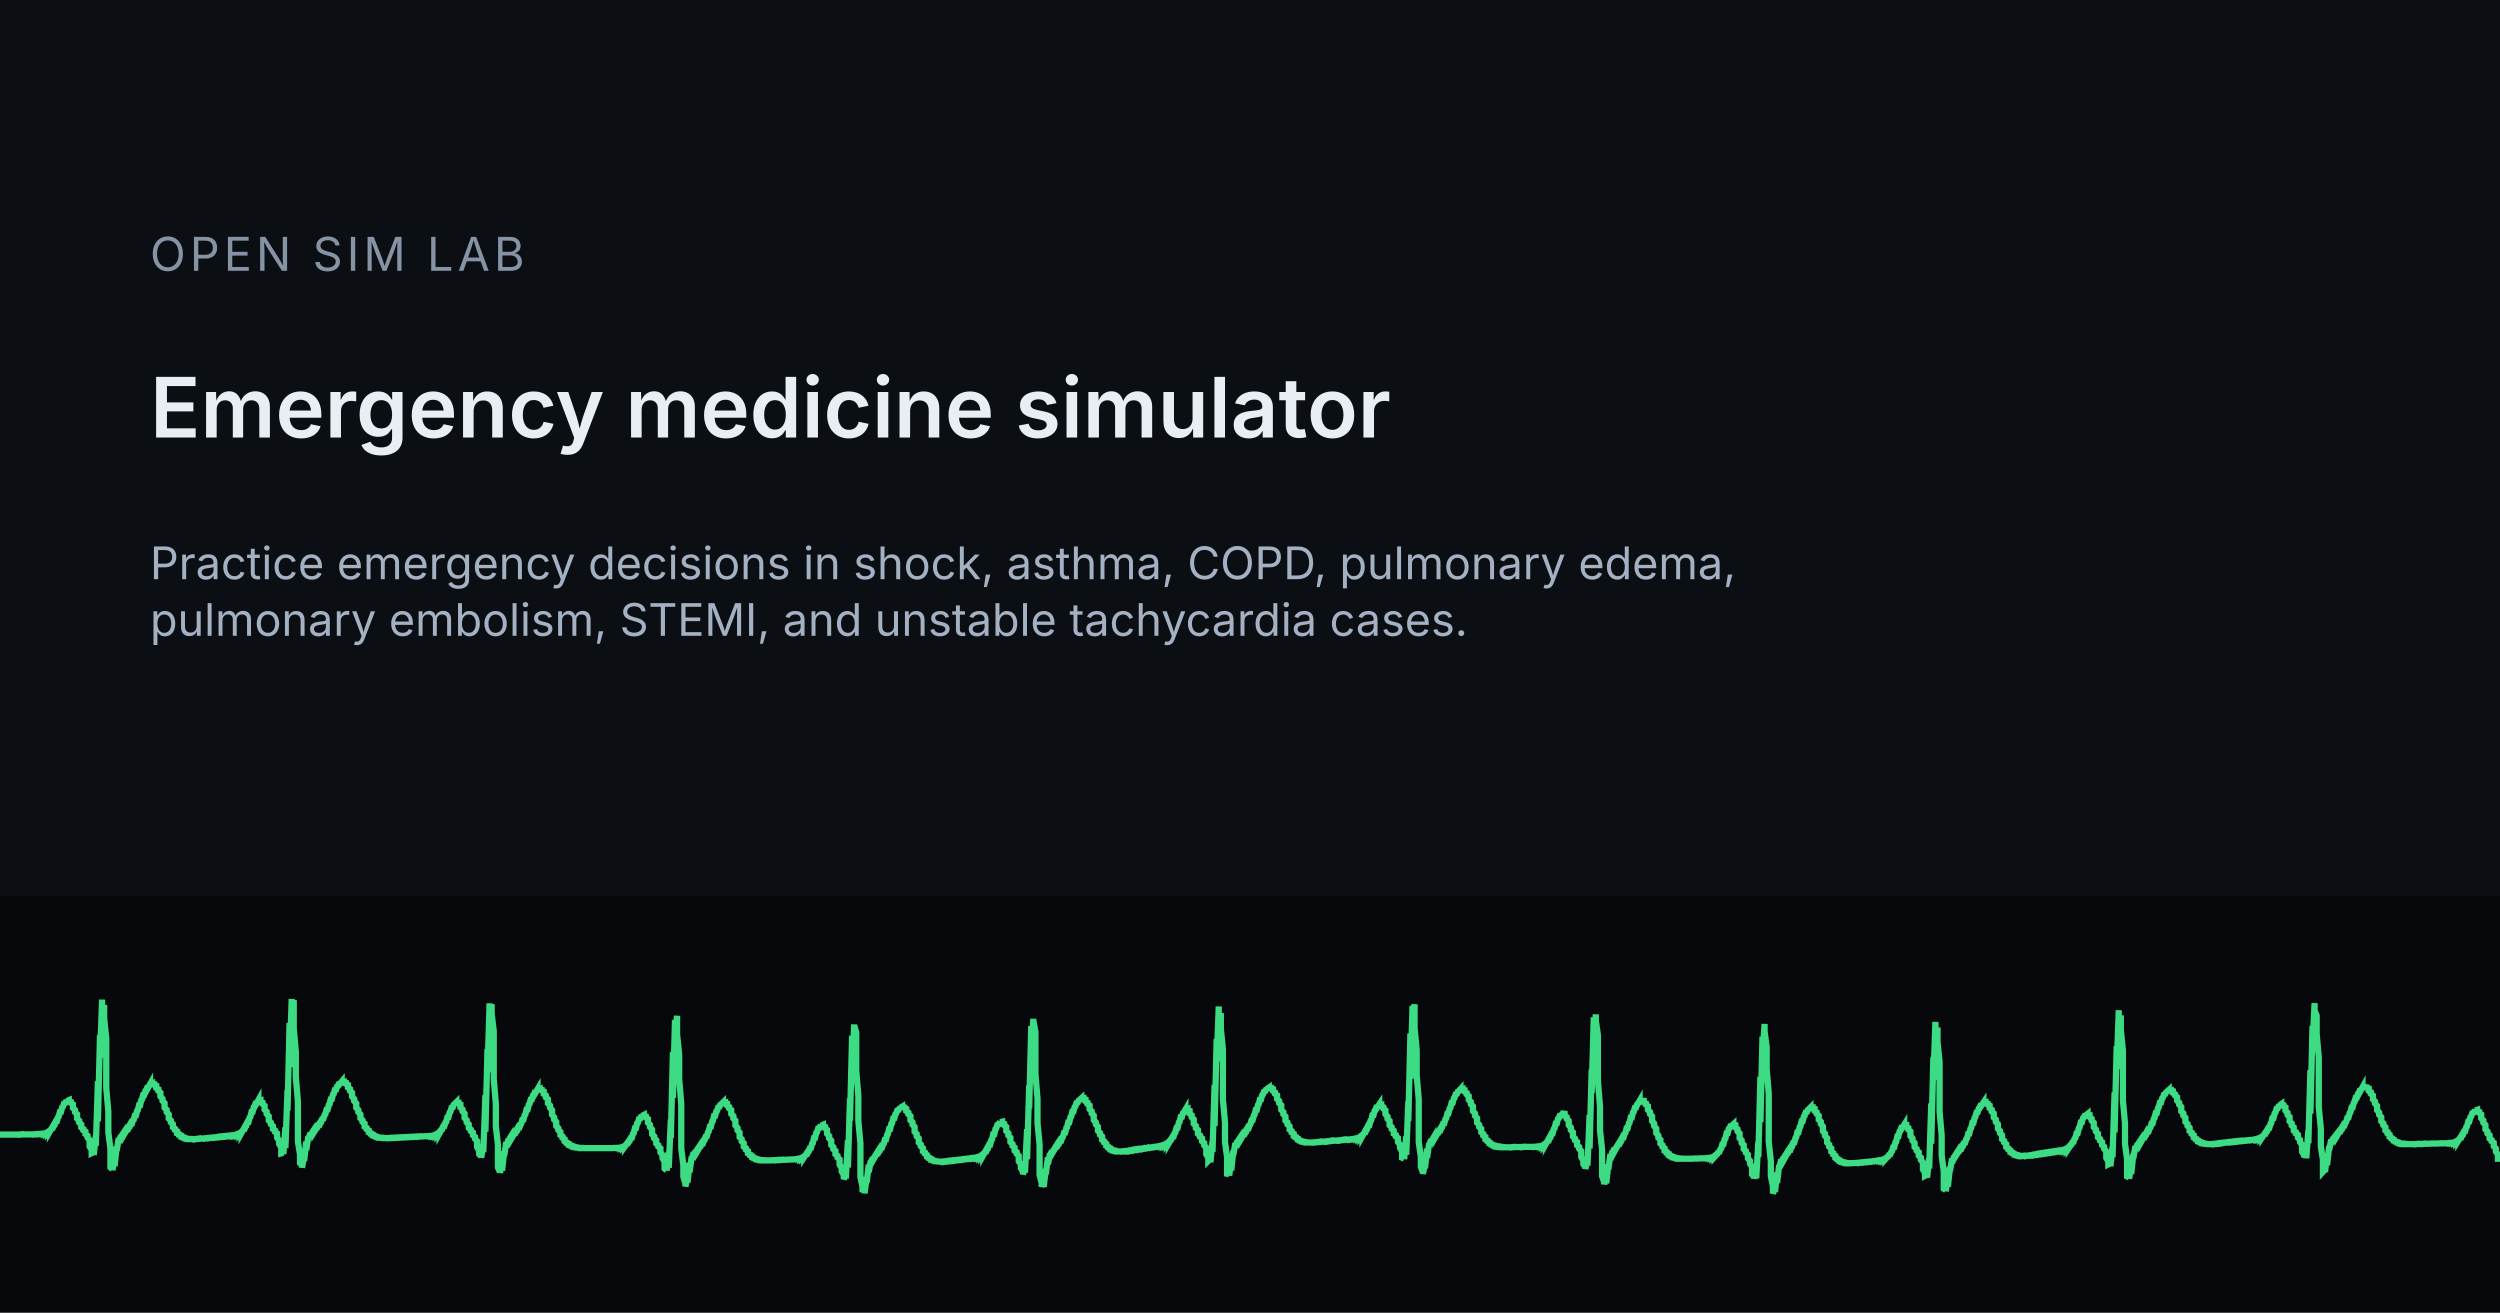
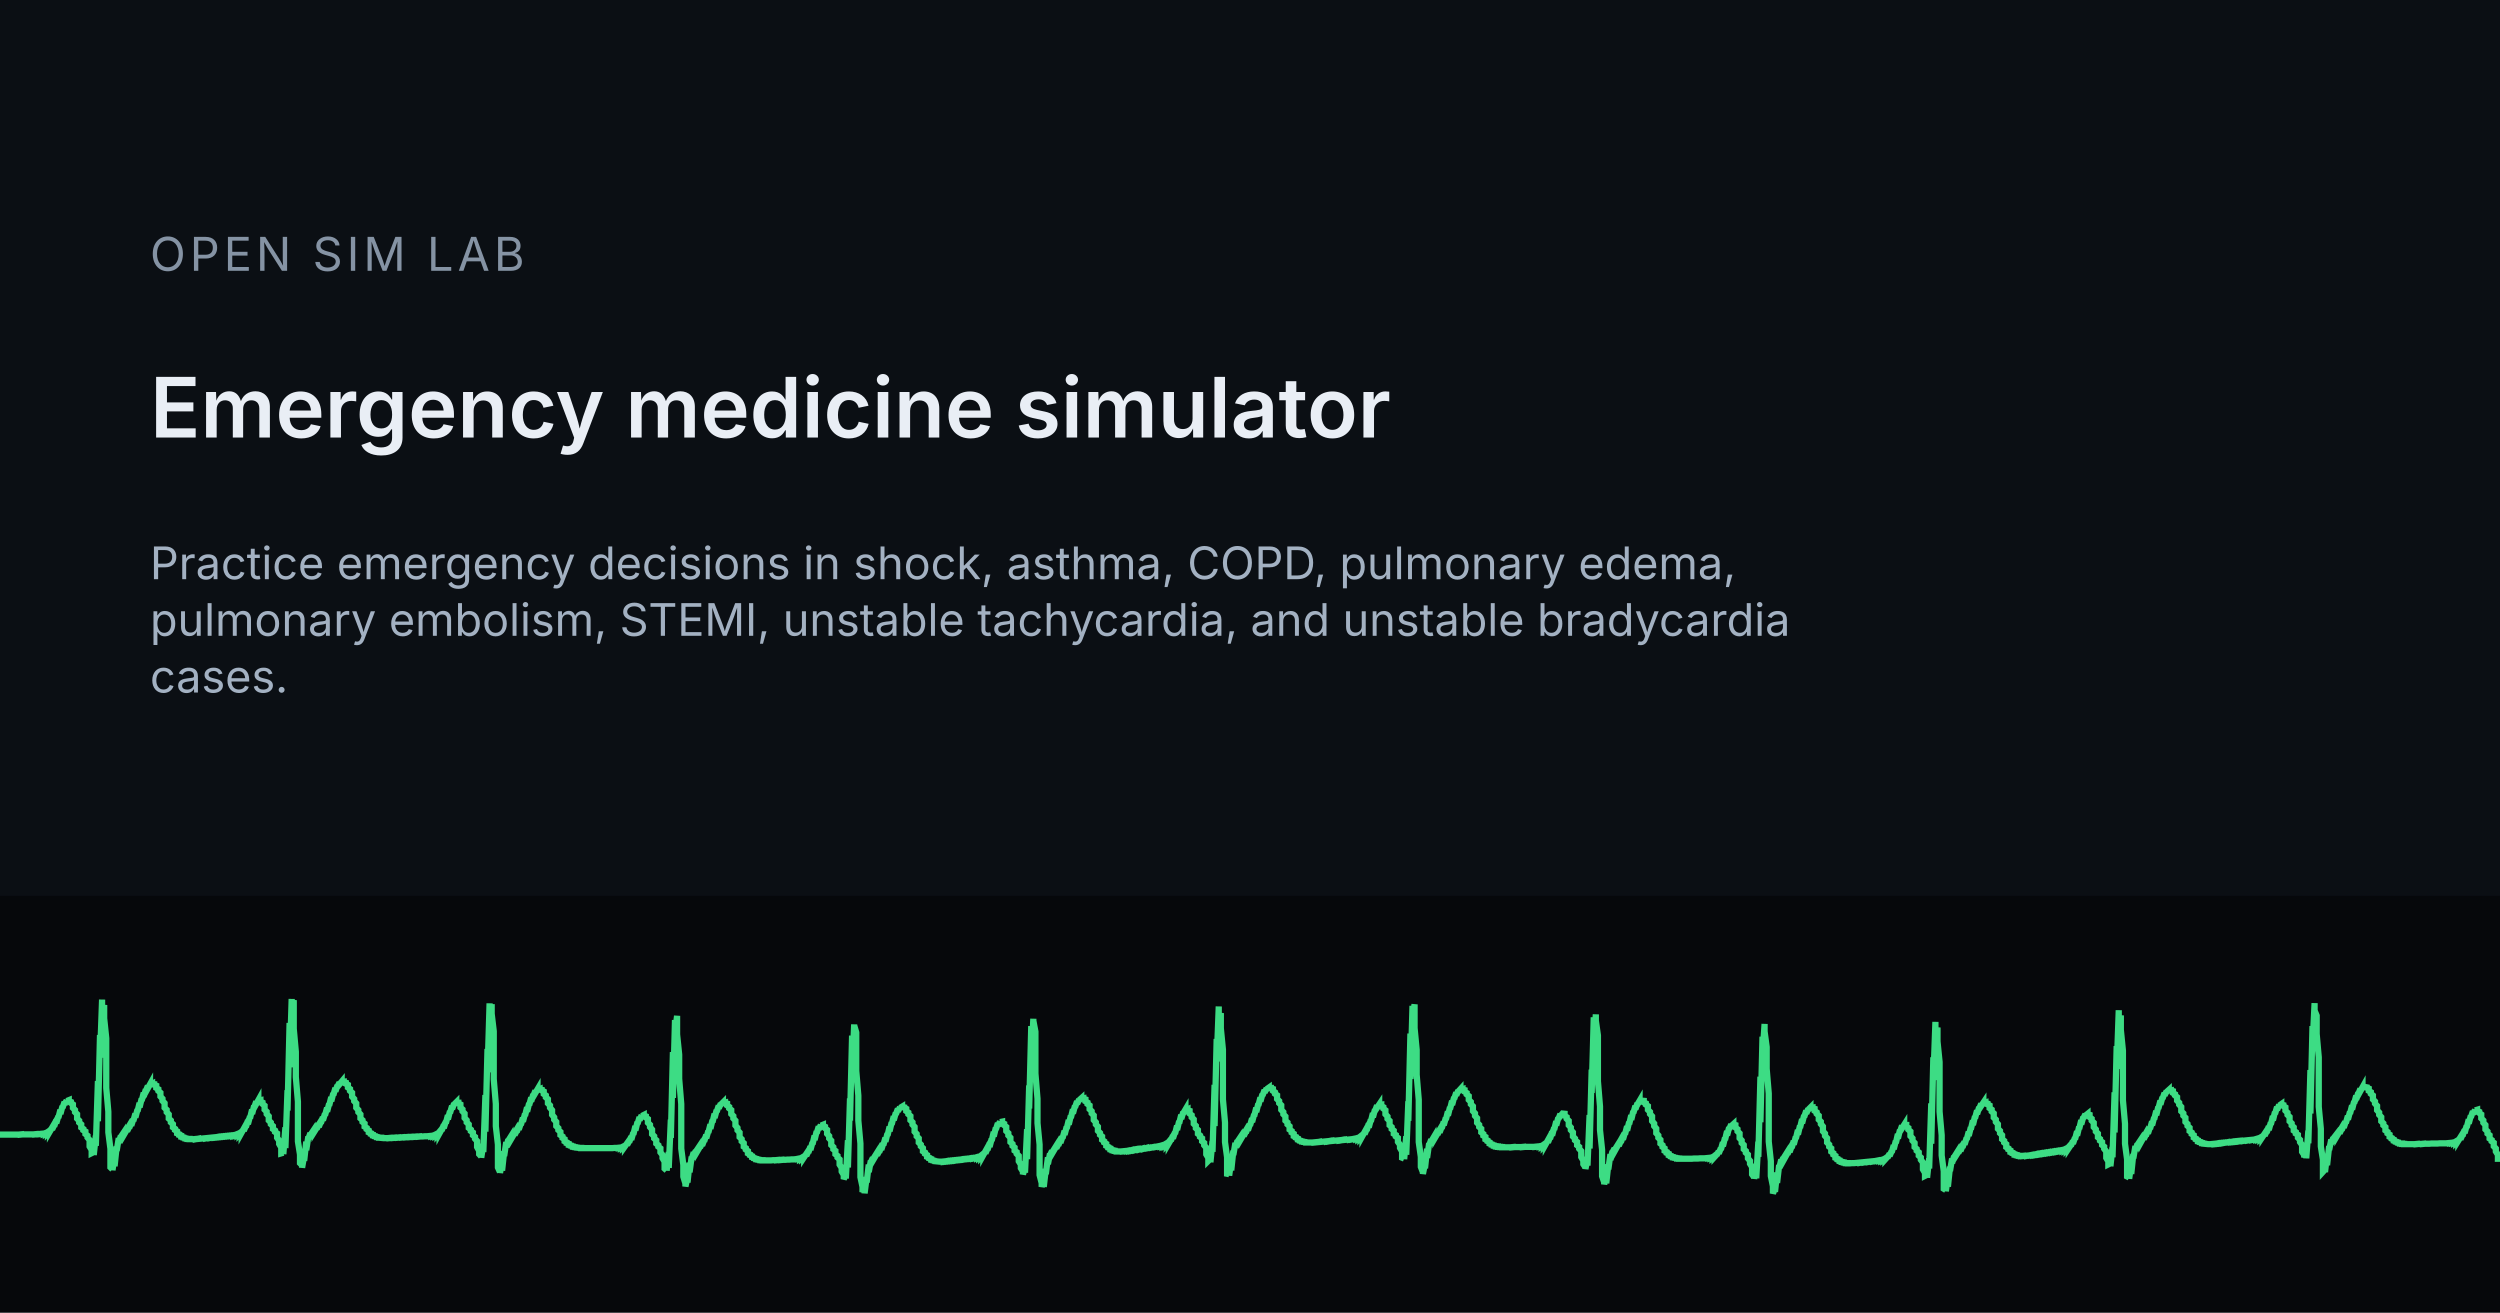
<svg xmlns="http://www.w3.org/2000/svg" width="1200" height="630" viewBox="0 0 1200 630">
  <rect width="1200" height="630" fill="#0B0F14" />
  <rect x="0" y="430" width="1200" height="200" fill="#06080B" />
  <g transform="translate(0 455)">
    <path d="M0 89.6 L0 89.6 L1 89.6 L1 89.6 L2 89.6 L2 89.6 L3 89.6 L3 89.6 L4 89.6 L4 89.6 L5 89.6 L5 89.6 L6 89.6 L6 89.6 L7 89.6 L7 89.6 L8 89.6 L8 89.6 L9 89.6 L9 89.6 L10 89.5 L10 89.6 L11 89.5 L11 89.5 L12 89.5 L12 89.5 L13 89.5 L13 89.5 L14 89.5 L14 89.5 L15 89.5 L15 89.5 L16 89.5 L16 89.5 L17 89.4 L17 89.5 L18 89.4 L18 89.4 L19 89.3 L19 89.4 L20 89.3 L20 89.3 L21 89.1 L21 89.2 L22 88.8 L22 89.0 L23 88.3 L23 88.7 L24 87.6 L24 88.0 L25 86.3 L25 87.2 L26 85.0 L26 85.7 L27 82.6 L27 84.2 L28 80.7 L28 81.6 L29 77.7 L29 79.7 L30 75.9 L30 76.8 L31 73.9 L31 75.1 L32 73.2 L32 73.5 L33 73.1 L33 73.5 L34 73.9 L34 74.4 L35 75.1 L35 76.8 L36 77.8 L36 78.8 L37 79.8 L37 81.9 L38 82.9 L38 83.8 L39 84.7 L39 86.2 L40 86.9 L40 87.5 L41 88.1 L41 89.3 L42 90.1 L42 91.0 L43 92.2 L43 95.3 L44 97.0 L44 98.5 L45 98.0 L45 99.4 L46 90.1 L46 95.0 L47 63.9 L47 83.2 L48 41.8 L48 52.7 L49 24.8 L49 32.7 L50 27.4 L50 33.8 L51 43.4 L51 67.2 L52 78.6 L52 88.5 L53 96.4 L53 105.3 L54 106.3 L54 106.7 L55 99.9 L55 104.8 L56 95.3 L56 97.4 L57 91.3 L57 93.5 L58 90.2 L58 90.7 L59 89.2 L59 89.8 L60 88.4 L60 88.8 L61 87.1 L61 88.0 L62 85.9 L62 86.5 L63 83.9 L63 85.3 L64 82.2 L64 83.1 L65 79.5 L65 81.4 L66 77.5 L66 78.5 L67 74.4 L67 76.5 L68 72.3 L68 73.4 L69 69.5 L69 71.4 L70 67.9 L70 68.7 L71 66.2 L71 67.3 L72 65.5 L72 65.7 L73 65.2 L73 65.3 L74 65.4 L74 65.7 L75 66.1 L75 67.2 L76 67.8 L76 68.6 L77 69.5 L77 71.3 L78 72.4 L78 73.4 L79 74.5 L79 76.7 L80 77.7 L80 78.8 L81 79.9 L81 81.9 L82 82.8 L82 83.7 L83 84.6 L83 86.1 L84 86.8 L84 87.4 L85 88.0 L85 89.0 L86 89.4 L86 89.8 L87 90.1 L87 90.7 L88 90.9 L88 91.1 L89 91.3 L89 91.5 L90 91.6 L90 91.7 L91 91.7 L91 91.8 L92 91.8 L92 91.8 L93 91.8 L93 91.8 L94 91.7 L94 91.8 L95 91.6 L95 91.7 L96 91.6 L96 91.6 L97 91.5 L97 91.5 L98 91.4 L98 91.4 L99 91.3 L99 91.4 L100 91.2 L100 91.2 L101 91.1 L101 91.2 L102 91.0 L102 91.0 L103 90.9 L103 91.0 L104 90.8 L104 90.9 L105 90.7 L105 90.8 L106 90.6 L106 90.7 L107 90.5 L107 90.6 L108 90.4 L108 90.5 L109 90.3 L109 90.4 L110 90.2 L110 90.3 L111 90.1 L111 90.2 L112 90.0 L112 90.1 L113 89.7 L113 89.9 L114 89.5 L114 89.6 L115 88.9 L115 89.3 L116 88.2 L116 88.6 L117 86.8 L117 87.8 L118 85.4 L118 86.1 L119 82.8 L119 84.6 L120 80.8 L120 81.8 L121 77.6 L121 79.7 L122 75.7 L122 76.6 L123 73.7 L123 74.9 L124 73.1 L124 73.3 L125 73.1 L125 73.7 L126 74.2 L126 74.9 L127 75.7 L127 77.6 L128 78.6 L128 79.7 L129 80.8 L129 82.8 L130 83.8 L130 84.6 L131 85.5 L131 86.9 L132 87.6 L132 88.3 L133 89.0 L133 91.1 L134 92.5 L134 94.1 L135 95.8 L135 98.6 L136 98.3 L136 99.0 L137 86.1 L137 96.1 L138 68.3 L138 78.1 L139 36.0 L139 57.3 L140 24.5 L140 28.4 L141 25.1 L141 38.8 L142 49.9 L142 62.0 L143 73.8 L143 92.9 L144 99.2 L144 103.3 L145 104.3 L145 105.5 L146 99.7 L146 102.2 L147 93.0 L147 97.1 L148 90.5 L148 91.6 L149 88.9 L149 89.8 L150 88.3 L150 88.6 L151 87.3 L151 88.0 L152 86.4 L152 86.9 L153 84.8 L153 85.9 L154 83.5 L154 84.2 L155 81.2 L155 82.8 L156 79.5 L156 80.4 L157 76.7 L157 78.6 L158 74.7 L158 75.7 L159 71.6 L159 73.6 L160 69.7 L160 70.7 L161 67.2 L161 68.9 L162 65.9 L162 66.5 L163 64.6 L163 65.4 L164 64.2 L164 64.3 L165 64.2 L165 64.4 L166 64.7 L166 65.2 L167 65.7 L167 67.0 L168 67.7 L168 68.6 L169 69.5 L169 71.4 L170 72.5 L170 73.5 L171 74.6 L171 76.7 L172 77.8 L172 78.8 L173 79.9 L173 81.8 L174 82.7 L174 83.5 L175 84.3 L175 85.8 L176 86.4 L176 87.0 L177 87.6 L177 88.5 L178 88.9 L178 89.3 L179 89.6 L179 90.1 L180 90.3 L180 90.5 L181 90.7 L181 90.9 L182 91.0 L182 91.1 L183 91.1 L183 91.2 L184 91.3 L184 91.3 L185 91.3 L185 91.3 L186 91.3 L186 91.3 L187 91.2 L187 91.3 L188 91.2 L188 91.2 L189 91.1 L189 91.2 L190 91.1 L190 91.1 L191 91.0 L191 91.1 L192 91.0 L192 91.0 L193 90.9 L193 91.0 L194 90.9 L194 90.9 L195 90.8 L195 90.9 L196 90.8 L196 90.8 L197 90.7 L197 90.8 L198 90.7 L198 90.7 L199 90.6 L199 90.7 L200 90.6 L200 90.6 L201 90.5 L201 90.6 L202 90.5 L202 90.5 L203 90.5 L203 90.5 L204 90.4 L204 90.4 L205 90.4 L205 90.4 L206 90.3 L206 90.3 L207 90.2 L207 90.3 L208 90.0 L208 90.1 L209 89.6 L209 89.9 L210 89.2 L210 89.4 L211 88.2 L211 88.9 L212 87.1 L212 87.7 L213 85.0 L213 86.5 L214 83.3 L214 84.2 L215 80.3 L215 82.3 L216 78.3 L216 79.3 L217 75.8 L217 77.4 L218 74.6 L218 75.1 L219 74.1 L219 74.3 L220 74.3 L220 74.6 L221 75.1 L221 76.6 L222 77.5 L222 78.4 L223 79.5 L223 81.6 L224 82.7 L224 83.7 L225 84.7 L225 86.4 L226 87.2 L226 87.9 L227 88.6 L227 89.9 L228 90.7 L228 91.6 L229 92.7 L229 95.6 L230 97.4 L230 99.0 L231 100.1 L231 100.7 L232 94.1 L232 98.0 L233 70.6 L233 88.2 L234 48.5 L234 59.7 L235 26.6 L235 38.3 L236 27.0 L236 31.6 L237 40.0 L237 63.0 L238 74.9 L238 85.6 L239 94.4 L239 105.4 L240 107.6 L240 108.0 L241 102.4 L241 106.9 L242 97.6 L242 99.9 L243 93.2 L243 95.7 L244 91.9 L244 92.5 L245 90.9 L245 91.5 L246 90.2 L246 90.6 L247 88.9 L247 89.8 L248 87.8 L248 88.4 L249 85.8 L249 87.2 L250 84.2 L250 85.0 L251 81.5 L251 83.4 L252 79.6 L252 80.6 L253 76.5 L253 78.6 L254 74.5 L254 75.5 L255 71.8 L255 73.6 L256 70.2 L256 71.0 L257 68.5 L257 69.6 L258 67.9 L258 68.2 L259 67.8 L259 67.9 L260 68.1 L260 68.4 L261 68.9 L261 70.1 L262 70.8 L262 71.7 L263 72.6 L263 74.6 L264 75.6 L264 76.7 L265 77.9 L265 80.1 L266 81.3 L266 82.4 L267 83.5 L267 85.5 L268 86.5 L268 87.4 L269 88.3 L269 89.8 L270 90.5 L270 91.2 L271 91.8 L271 92.8 L272 93.3 L272 93.7 L273 94.0 L273 94.6 L274 94.8 L274 95.0 L275 95.2 L275 95.5 L276 95.6 L276 95.7 L277 95.8 L277 95.9 L278 96.0 L278 96.0 L279 96.0 L279 96.1 L280 96.1 L280 96.1 L281 96.1 L281 96.1 L282 96.1 L282 96.1 L283 96.1 L283 96.1 L284 96.1 L284 96.1 L285 96.1 L285 96.1 L286 96.1 L286 96.1 L287 96.1 L287 96.1 L288 96.1 L288 96.1 L289 96.1 L289 96.1 L290 96.1 L290 96.1 L291 96.1 L291 96.1 L292 96.1 L292 96.1 L293 96.1 L293 96.1 L294 96.1 L294 96.1 L295 96.0 L295 96.0 L296 96.0 L296 96.0 L297 95.9 L297 96.0 L298 95.8 L298 95.9 L299 95.4 L299 95.7 L300 94.9 L300 95.2 L301 93.8 L301 94.6 L302 92.7 L302 93.3 L303 90.5 L303 92.1 L304 88.6 L304 89.6 L305 85.5 L305 87.6 L306 83.5 L306 84.5 L307 81.2 L307 82.7 L308 80.3 L308 80.7 L309 80.2 L309 80.4 L310 80.8 L310 81.4 L311 82.1 L311 83.9 L312 84.9 L312 86.0 L313 87.2 L313 89.4 L314 90.4 L314 91.4 L315 92.3 L315 93.9 L316 94.7 L316 95.4 L317 96.2 L317 98.1 L318 99.4 L318 100.9 L319 102.6 L319 105.9 L320 106.8 L320 106.9 L321 98.0 L321 105.6 L322 82.4 L322 91.2 L323 50.0 L323 72.0 L324 34.6 L324 40.8 L325 32.6 L325 41.5 L326 51.2 L326 62.8 L327 74.9 L327 96.3 L328 104.2 L328 109.8 L329 113.1 L329 114.5 L330 110.3 L330 112.6 L331 103.1 L331 107.7 L332 100.2 L332 101.4 L333 98.1 L333 99.3 L334 97.4 L334 97.8 L335 96.3 L335 97.1 L336 95.4 L336 95.9 L337 93.6 L337 94.9 L338 92.2 L338 92.9 L339 89.7 L339 91.4 L340 87.8 L340 88.7 L341 84.7 L341 86.8 L342 82.6 L342 83.7 L343 79.6 L343 81.6 L344 77.8 L344 78.7 L345 75.7 L345 77.0 L346 74.7 L346 75.2 L347 74.2 L347 74.4 L348 74.2 L348 74.4 L349 74.7 L349 75.6 L350 76.3 L350 77.0 L351 77.8 L351 79.7 L352 80.7 L352 81.8 L353 82.9 L353 85.2 L354 86.4 L354 87.5 L355 88.6 L355 90.8 L356 91.8 L356 92.8 L357 93.7 L357 95.4 L358 96.1 L358 96.8 L359 97.5 L359 98.6 L360 99.1 L360 99.5 L361 99.9 L361 100.5 L362 100.8 L362 101.0 L363 101.2 L363 101.5 L364 101.6 L364 101.7 L365 101.8 L365 101.9 L366 101.9 L366 102.0 L367 102.0 L367 102.0 L368 102.0 L368 102.0 L369 102.0 L369 102.0 L370 102.0 L370 102.0 L371 101.9 L371 101.9 L372 101.9 L372 101.9 L373 101.8 L373 101.9 L374 101.8 L374 101.8 L375 101.7 L375 101.8 L376 101.7 L376 101.7 L377 101.7 L377 101.7 L378 101.6 L378 101.6 L379 101.6 L379 101.6 L380 101.5 L380 101.5 L381 101.5 L381 101.5 L382 101.4 L382 101.4 L383 101.2 L383 101.3 L384 101.1 L384 101.2 L385 100.6 L385 100.9 L386 100.1 L386 100.4 L387 98.9 L387 99.8 L388 97.7 L388 98.3 L389 95.3 L389 97.0 L390 93.3 L390 94.3 L391 90.1 L391 92.2 L392 88.0 L392 89.0 L393 85.7 L393 87.1 L394 85.0 L394 85.3 L395 84.9 L395 85.3 L396 85.8 L396 86.5 L397 87.3 L397 89.2 L398 90.3 L398 91.4 L399 92.5 L399 94.6 L400 95.6 L400 96.6 L401 97.4 L401 99.0 L402 99.8 L402 100.6 L403 101.5 L403 104.0 L404 105.6 L404 107.3 L405 109.0 L405 111.0 L406 108.9 L406 110.7 L407 92.3 L407 105.4 L408 72.2 L408 82.9 L409 42.1 L409 60.9 L410 36.7 L410 37.2 L411 40.6 L411 59.0 L412 70.9 L412 82.9 L413 93.9 L413 110.0 L414 114.7 L414 117.2 L415 115.0 L415 117.8 L416 110.0 L416 112.6 L417 104.0 L417 107.6 L418 102.1 L418 102.9 L419 100.7 L419 101.5 L420 99.9 L420 100.3 L421 98.6 L421 99.5 L422 97.5 L422 98.1 L423 95.5 L423 96.9 L424 93.8 L424 94.7 L425 91.1 L425 93.0 L426 89.0 L426 90.1 L427 85.8 L427 88.0 L428 83.7 L428 84.8 L429 80.8 L429 82.7 L430 79.1 L430 79.9 L431 77.2 L431 78.4 L432 76.5 L432 76.8 L433 76.2 L433 76.3 L434 76.5 L434 76.7 L435 77.2 L435 78.3 L436 79.0 L436 79.8 L437 80.7 L437 82.7 L438 83.7 L438 84.8 L439 85.9 L439 88.2 L440 89.3 L440 90.4 L441 91.4 L441 93.4 L442 94.4 L442 95.2 L443 96.1 L443 97.6 L444 98.2 L444 98.8 L445 99.4 L445 100.3 L446 100.7 L446 101.0 L447 101.3 L447 101.8 L448 102.0 L448 102.1 L449 102.3 L449 102.4 L450 102.5 L450 102.5 L451 102.6 L451 102.6 L452 102.6 L452 102.6 L453 102.5 L453 102.6 L454 102.4 L454 102.5 L455 102.3 L455 102.4 L456 102.2 L456 102.3 L457 102.1 L457 102.2 L458 102.0 L458 102.1 L459 101.9 L459 102.0 L460 101.8 L460 101.8 L461 101.6 L461 101.7 L462 101.5 L462 101.6 L463 101.4 L463 101.5 L464 101.3 L464 101.3 L465 101.1 L465 101.2 L466 101.0 L466 101.1 L467 100.9 L467 101.0 L468 100.7 L468 100.8 L469 100.5 L469 100.7 L470 100.2 L470 100.4 L471 99.6 L471 100.1 L472 99.0 L472 99.4 L473 97.6 L473 98.6 L474 96.3 L474 97.0 L475 93.7 L475 95.5 L476 91.6 L476 92.6 L477 88.3 L477 90.5 L478 86.3 L478 87.2 L479 84.1 L479 85.4 L480 83.4 L480 83.6 L481 83.4 L481 83.9 L482 84.4 L482 85.1 L483 85.9 L483 87.9 L484 88.9 L484 90.0 L485 91.1 L485 93.2 L486 94.1 L486 95.0 L487 95.8 L487 97.3 L488 98.0 L488 98.8 L489 99.8 L489 102.4 L490 104.0 L490 105.7 L491 107.3 L491 108.7 L492 105.6 L492 107.9 L493 87.0 L493 101.4 L494 66.0 L494 77.1 L495 37.5 L495 54.8 L496 34.0 L496 34.9 L497 40.2 L497 60.3 L498 72.4 L498 84.1 L499 94.4 L499 109.0 L500 112.9 L500 114.7 L501 111.2 L501 114.7 L502 106.1 L502 108.6 L503 100.5 L503 103.8 L504 98.7 L504 99.5 L505 97.4 L505 98.2 L506 96.6 L506 97.0 L507 95.3 L507 96.2 L508 94.2 L508 94.8 L509 92.2 L509 93.6 L510 90.6 L510 91.4 L511 87.8 L511 89.7 L512 85.8 L512 86.8 L513 82.6 L513 84.8 L514 80.5 L514 81.6 L515 77.5 L515 79.5 L516 75.7 L516 76.6 L517 73.6 L517 74.9 L518 72.7 L518 73.1 L519 72.2 L519 72.4 L520 72.2 L520 72.4 L521 72.7 L521 73.6 L522 74.2 L522 74.9 L523 75.6 L523 77.4 L524 78.4 L524 79.4 L525 80.4 L525 82.6 L526 83.7 L526 84.7 L527 85.8 L527 87.8 L528 88.8 L528 89.7 L529 90.5 L529 92.1 L530 92.8 L530 93.4 L531 94.0 L531 95.0 L532 95.5 L532 95.9 L533 96.2 L533 96.8 L534 97.0 L534 97.2 L535 97.3 L535 97.5 L536 97.6 L536 97.7 L537 97.7 L537 97.7 L538 97.7 L538 97.7 L539 97.6 L539 97.7 L540 97.6 L540 97.6 L541 97.4 L541 97.5 L542 97.3 L542 97.4 L543 97.1 L543 97.3 L544 97.0 L544 97.1 L545 96.8 L545 97.0 L546 96.7 L546 96.8 L547 96.6 L547 96.7 L548 96.4 L548 96.5 L549 96.3 L549 96.4 L550 96.1 L550 96.2 L551 96.0 L551 96.1 L552 95.9 L552 95.9 L553 95.7 L553 95.8 L554 95.6 L554 95.6 L555 95.4 L555 95.5 L556 95.3 L556 95.3 L557 95.0 L557 95.2 L558 94.9 L558 95.0 L559 94.4 L559 94.7 L560 94.0 L560 94.3 L561 93.1 L561 93.8 L562 92.1 L562 92.6 L563 90.1 L563 91.5 L564 88.4 L564 89.3 L565 85.3 L565 87.4 L566 83.1 L566 84.2 L567 80.1 L567 82.1 L568 78.7 L568 79.3 L569 77.6 L569 78.1 L570 77.6 L570 77.9 L571 78.2 L571 79.5 L572 80.3 L572 81.3 L573 82.3 L573 84.4 L574 85.4 L574 86.5 L575 87.4 L575 89.2 L576 90.0 L576 90.7 L577 91.4 L577 92.8 L578 93.6 L578 94.7 L579 95.9 L579 99.1 L580 100.8 L580 102.2 L581 101.2 L581 102.9 L582 92.7 L582 97.9 L583 65.7 L583 85.5 L584 43.7 L584 54.5 L585 28.1 L585 34.9 L586 31.3 L586 38.6 L587 48.8 L587 72.7 L588 83.8 L588 93.2 L589 100.5 L589 108.4 L590 108.6 L590 109.3 L591 101.8 L591 106.8 L592 97.3 L592 99.4 L593 93.6 L593 95.7 L594 92.5 L594 93.0 L595 91.5 L595 92.2 L596 90.7 L596 91.1 L597 89.4 L597 90.3 L598 88.2 L598 88.8 L599 86.1 L599 87.6 L600 84.5 L600 85.3 L601 81.8 L601 83.6 L602 79.8 L602 80.8 L603 76.7 L603 78.8 L604 74.7 L604 75.7 L605 71.8 L605 73.7 L606 70.1 L606 70.9 L607 68.2 L607 69.4 L608 67.4 L608 67.8 L609 67.1 L609 67.2 L610 67.2 L610 67.4 L611 67.7 L611 68.6 L612 69.3 L612 70.0 L613 70.7 L613 72.5 L614 73.5 L614 74.5 L615 75.5 L615 77.7 L616 78.8 L616 79.8 L617 80.9 L617 82.9 L618 83.8 L618 84.7 L619 85.6 L619 87.2 L620 87.9 L620 88.6 L621 89.2 L621 90.3 L622 90.7 L622 91.1 L623 91.5 L623 92.1 L624 92.4 L624 92.6 L625 92.8 L625 93.0 L626 93.1 L626 93.2 L627 93.3 L627 93.4 L628 93.4 L628 93.4 L629 93.4 L629 93.4 L630 93.4 L630 93.4 L631 93.3 L631 93.4 L632 93.3 L632 93.3 L633 93.1 L633 93.2 L634 93.1 L634 93.1 L635 93.0 L635 93.0 L636 92.9 L636 92.9 L637 92.8 L637 92.9 L638 92.7 L638 92.8 L639 92.6 L639 92.7 L640 92.6 L640 92.6 L641 92.5 L641 92.5 L642 92.4 L642 92.4 L643 92.3 L643 92.4 L644 92.2 L644 92.3 L645 92.1 L645 92.2 L646 92.1 L646 92.1 L647 92.0 L647 92.0 L648 91.9 L648 92.0 L649 91.8 L649 91.9 L650 91.7 L650 91.7 L651 91.4 L651 91.6 L652 91.2 L652 91.3 L653 90.5 L653 91.0 L654 89.9 L654 90.2 L655 88.4 L655 89.4 L656 87.0 L656 87.7 L657 84.4 L657 86.2 L658 82.4 L658 83.4 L659 79.3 L659 81.3 L660 77.5 L660 78.3 L661 75.6 L661 76.7 L662 75.2 L662 75.3 L663 75.2 L663 75.8 L664 76.4 L664 77.1 L665 77.9 L665 79.8 L666 80.9 L666 82.0 L667 83.0 L667 85.1 L668 86.0 L668 86.9 L669 87.7 L669 89.2 L670 89.8 L670 90.5 L671 91.2 L671 93.1 L672 94.5 L672 96.0 L673 97.7 L673 100.7 L674 101.1 L674 101.4 L675 90.4 L675 99.3 L676 73.6 L676 83.0 L677 41.1 L677 62.9 L678 27.8 L678 32.7 L679 27.1 L679 38.5 L680 49.0 L680 60.9 L681 72.9 L681 93.2 L682 100.3 L682 105.1 L683 107.7 L683 108.5 L684 103.4 L684 105.8 L685 96.4 L685 100.8 L686 93.7 L686 94.8 L687 91.9 L687 92.9 L688 91.2 L688 91.5 L689 90.1 L689 90.8 L690 89.1 L690 89.6 L691 87.3 L691 88.6 L692 85.9 L692 86.7 L693 83.4 L693 85.1 L694 81.5 L694 82.5 L695 78.5 L695 80.5 L696 76.4 L696 77.4 L697 73.4 L697 75.4 L698 71.6 L698 72.5 L699 69.4 L699 70.8 L700 68.4 L700 68.9 L701 67.8 L701 68.1 L702 67.8 L702 67.9 L703 68.2 L703 69.0 L704 69.6 L704 70.3 L705 71.1 L705 72.9 L706 73.9 L706 75.0 L707 76.0 L707 78.3 L708 79.4 L708 80.6 L709 81.7 L709 83.9 L710 84.9 L710 85.9 L711 86.8 L711 88.5 L712 89.3 L712 90.1 L713 90.7 L713 91.9 L714 92.4 L714 92.8 L715 93.3 L715 93.9 L716 94.2 L716 94.5 L717 94.7 L717 95.0 L718 95.1 L718 95.3 L719 95.3 L719 95.5 L720 95.5 L720 95.6 L721 95.6 L721 95.7 L722 95.7 L722 95.7 L723 95.7 L723 95.7 L724 95.7 L724 95.7 L725 95.7 L725 95.7 L726 95.6 L726 95.7 L727 95.6 L727 95.6 L728 95.6 L728 95.6 L729 95.6 L729 95.6 L730 95.6 L730 95.6 L731 95.5 L731 95.6 L732 95.5 L732 95.5 L733 95.5 L733 95.5 L734 95.5 L734 95.5 L735 95.5 L735 95.5 L736 95.5 L736 95.5 L737 95.4 L737 95.5 L738 95.4 L738 95.4 L739 95.2 L739 95.3 L740 95.0 L740 95.1 L741 94.4 L741 94.9 L742 93.8 L742 94.1 L743 92.3 L743 93.4 L744 90.9 L744 91.7 L745 88.3 L745 90.1 L746 86.2 L746 87.3 L747 83.2 L747 85.2 L748 81.4 L748 82.2 L749 79.7 L749 80.7 L750 79.5 L750 79.5 L751 79.6 L751 80.5 L752 81.2 L752 82.0 L753 83.0 L753 85.1 L754 86.2 L754 87.4 L755 88.5 L755 90.5 L756 91.5 L756 92.3 L757 93.1 L757 94.7 L758 95.5 L758 96.4 L759 97.5 L759 100.4 L760 102.1 L760 103.8 L761 105.3 L761 106.1 L762 101.4 L762 104.5 L763 80.2 L763 96.3 L764 58.4 L764 69.6 L765 33.3 L765 47.7 L766 31.9 L766 34.9 L767 42.0 L767 64.0 L768 76.1 L768 87.4 L769 96.9 L769 109.6 L770 112.5 L770 113.5 L771 108.9 L771 113.0 L772 103.9 L772 106.3 L773 99.0 L773 101.8 L774 97.5 L774 98.1 L775 96.2 L775 97.0 L776 95.4 L776 95.8 L777 94.0 L777 95.0 L778 92.7 L778 93.4 L779 90.4 L779 92.0 L780 88.6 L780 89.5 L781 85.6 L781 87.7 L782 83.5 L782 84.6 L783 80.3 L783 82.5 L784 78.3 L784 79.3 L785 75.8 L785 77.4 L786 74.5 L786 75.1 L787 73.4 L787 74.0 L788 73.3 L788 73.3 L789 73.4 L789 74.1 L790 74.6 L790 75.2 L791 75.9 L791 77.7 L792 78.7 L792 79.7 L793 80.8 L793 83.1 L794 84.3 L794 85.5 L795 86.7 L795 88.9 L796 90.0 L796 91.1 L797 92.1 L797 93.9 L798 94.7 L798 95.5 L799 96.2 L799 97.4 L800 97.9 L800 98.4 L801 98.8 L801 99.5 L802 99.8 L802 100.1 L803 100.3 L803 100.6 L804 100.7 L804 100.8 L805 100.9 L805 101.1 L806 101.1 L806 101.2 L807 101.2 L807 101.2 L808 101.2 L808 101.2 L809 101.2 L809 101.2 L810 101.2 L810 101.2 L811 101.2 L811 101.2 L812 101.2 L812 101.2 L813 101.1 L813 101.1 L814 101.1 L814 101.1 L815 101.1 L815 101.1 L816 101.0 L816 101.0 L817 101.0 L817 101.0 L818 101.0 L818 101.0 L819 100.9 L819 100.9 L820 100.8 L820 100.9 L821 100.7 L821 100.8 L822 100.4 L822 100.6 L823 99.8 L823 100.3 L824 99.2 L824 99.5 L825 97.6 L825 98.7 L826 96.1 L826 96.9 L827 93.3 L827 95.2 L828 91.1 L828 92.2 L829 87.9 L829 90.0 L830 86.1 L830 87.0 L831 84.7 L831 85.5 L832 84.6 L832 84.7 L833 85.0 L833 86.2 L834 87.0 L834 88.0 L835 89.0 L835 91.3 L836 92.4 L836 93.6 L837 94.6 L837 96.6 L838 97.5 L838 98.3 L839 99.2 L839 101.0 L840 102.2 L840 103.6 L841 105.2 L841 108.7 L842 110.1 L842 110.8 L843 105.6 L843 110.6 L844 93.0 L844 100.3 L845 61.8 L845 83.7 L846 42.6 L846 51.2 L847 36.5 L847 40.1 L848 47.6 L848 58.0 L849 69.9 L849 93.0 L850 102.3 L850 109.5 L851 114.4 L851 117.9 L852 115.3 L852 117.1 L853 107.8 L853 112.8 L854 104.2 L854 105.8 L855 101.6 L855 103.0 L856 100.7 L856 101.1 L857 99.5 L857 100.3 L858 98.5 L858 99.0 L859 96.7 L859 98.0 L860 95.2 L860 96.0 L861 92.6 L861 94.4 L862 90.6 L862 91.6 L863 87.4 L863 89.6 L864 85.3 L864 86.4 L865 82.2 L865 84.2 L866 80.3 L866 81.2 L867 78.1 L867 79.5 L868 77.2 L868 77.6 L869 76.6 L869 76.9 L870 76.7 L870 76.9 L871 77.2 L871 78.2 L872 78.9 L872 79.6 L873 80.5 L873 82.4 L874 83.4 L874 84.5 L875 85.7 L875 88.0 L876 89.1 L876 90.2 L877 91.3 L877 93.4 L878 94.4 L878 95.4 L879 96.2 L879 97.8 L880 98.5 L880 99.2 L881 99.8 L881 100.8 L882 101.2 L882 101.6 L883 101.9 L883 102.4 L884 102.6 L884 102.8 L885 102.9 L885 103.1 L886 103.2 L886 103.3 L887 103.3 L887 103.4 L888 103.4 L888 103.4 L889 103.3 L889 103.3 L890 103.3 L890 103.3 L891 103.2 L891 103.2 L892 103.1 L892 103.1 L893 103.0 L893 103.1 L894 102.9 L894 102.9 L895 102.8 L895 102.9 L896 102.7 L896 102.7 L897 102.6 L897 102.7 L898 102.5 L898 102.5 L899 102.4 L899 102.5 L900 102.3 L900 102.3 L901 102.1 L901 102.2 L902 102.0 L902 102.1 L903 101.8 L903 102.0 L904 101.5 L904 101.7 L905 101.0 L905 101.4 L906 100.3 L906 100.7 L907 98.8 L907 99.9 L908 97.5 L908 98.2 L909 94.7 L909 96.6 L910 92.6 L910 93.7 L911 89.3 L911 91.5 L912 87.3 L912 88.2 L913 85.3 L913 86.5 L914 84.9 L914 85.0 L915 85.0 L915 85.8 L916 86.4 L916 87.2 L917 88.1 L917 90.3 L918 91.4 L918 92.5 L919 93.6 L919 95.6 L920 96.5 L920 97.3 L921 98.1 L921 99.7 L922 100.6 L922 101.7 L923 103.0 L923 106.3 L924 108.0 L924 109.4 L925 108.9 L925 110.3 L926 101.0 L926 105.9 L927 74.6 L927 94.0 L928 52.5 L928 63.4 L929 35.5 L929 43.4 L930 38.2 L930 44.9 L931 54.8 L931 78.6 L932 89.9 L932 99.6 L933 107.2 L933 115.6 L934 116.2 L934 116.8 L935 109.6 L935 114.6 L936 105.0 L936 107.1 L937 101.1 L937 103.3 L938 99.9 L938 100.4 L939 98.8 L939 99.5 L940 97.9 L940 98.4 L941 96.4 L941 97.5 L942 95.1 L942 95.8 L943 92.9 L943 94.4 L944 91.1 L944 92.0 L945 88.2 L945 90.2 L946 86.1 L946 87.1 L947 82.8 L947 85.0 L948 80.8 L948 81.8 L949 78.0 L949 79.8 L950 76.4 L950 77.2 L951 74.8 L951 75.8 L952 74.3 L952 74.5 L953 74.2 L953 74.4 L954 74.7 L954 75.1 L955 75.6 L955 76.9 L956 77.6 L956 78.5 L957 79.4 L957 81.4 L958 82.4 L958 83.5 L959 84.6 L959 86.8 L960 87.8 L960 88.9 L961 89.9 L961 91.8 L962 92.6 L962 93.4 L963 94.2 L963 95.6 L964 96.2 L964 96.7 L965 97.2 L965 98.0 L966 98.3 L966 98.6 L967 98.9 L967 99.3 L968 99.4 L968 99.6 L969 99.7 L969 99.8 L970 99.8 L970 99.9 L971 99.8 L971 99.9 L972 99.8 L972 99.8 L973 99.7 L973 99.8 L974 99.6 L974 99.6 L975 99.4 L975 99.5 L976 99.3 L976 99.4 L977 99.1 L977 99.3 L978 99.0 L978 99.1 L979 98.8 L979 99.0 L980 98.7 L980 98.8 L981 98.5 L981 98.7 L982 98.4 L982 98.5 L983 98.2 L983 98.4 L984 98.1 L984 98.2 L985 97.9 L985 98.1 L986 97.8 L986 97.9 L987 97.6 L987 97.8 L988 97.5 L988 97.6 L989 97.3 L989 97.4 L990 97.1 L990 97.2 L991 96.7 L991 97.0 L992 96.3 L992 96.6 L993 95.5 L993 96.1 L994 94.6 L994 95.1 L995 92.7 L995 94.0 L996 91.0 L996 91.9 L997 88.0 L997 90.1 L998 85.8 L998 86.9 L999 82.7 L999 84.7 L1000 81.1 L1000 81.8 L1001 79.8 L1001 80.5 L1002 79.7 L1002 79.8 L1003 80.1 L1003 81.2 L1004 82.0 L1004 82.9 L1005 83.9 L1005 86.0 L1006 87.1 L1006 88.1 L1007 89.1 L1007 90.9 L1008 91.7 L1008 92.5 L1009 93.2 L1009 94.6 L1010 95.4 L1010 96.4 L1011 97.7 L1011 100.8 L1012 102.5 L1012 103.9 L1013 103.4 L1013 104.8 L1014 95.6 L1014 100.5 L1015 69.3 L1015 88.6 L1016 47.1 L1016 58.1 L1017 29.9 L1017 38.0 L1018 32.4 L1018 39.3 L1019 49.3 L1019 73.1 L1020 84.4 L1020 94.0 L1021 101.5 L1021 109.7 L1022 110.2 L1022 110.8 L1023 103.5 L1023 108.5 L1024 98.9 L1024 101.0 L1025 95.1 L1025 97.3 L1026 94.0 L1026 94.5 L1027 93.0 L1027 93.7 L1028 92.2 L1028 92.6 L1029 90.8 L1029 91.8 L1030 89.7 L1030 90.3 L1031 87.6 L1031 89.1 L1032 86.0 L1032 86.9 L1033 83.3 L1033 85.2 L1034 81.3 L1034 82.3 L1035 78.2 L1035 80.3 L1036 76.2 L1036 77.2 L1037 73.3 L1037 75.2 L1038 71.6 L1038 72.4 L1039 69.6 L1039 70.8 L1040 68.7 L1040 69.1 L1041 68.2 L1041 68.4 L1042 68.3 L1042 68.4 L1043 68.7 L1043 69.6 L1044 70.2 L1044 70.8 L1045 71.6 L1045 73.3 L1046 74.3 L1046 75.2 L1047 76.3 L1047 78.4 L1048 79.4 L1048 80.5 L1049 81.5 L1049 83.5 L1050 84.5 L1050 85.4 L1051 86.3 L1051 87.9 L1052 88.6 L1052 89.3 L1053 89.9 L1053 91.0 L1054 91.5 L1054 91.9 L1055 92.3 L1055 92.9 L1056 93.1 L1056 93.3 L1057 93.5 L1057 93.8 L1058 93.9 L1058 94.0 L1059 94.1 L1059 94.1 L1060 94.2 L1060 94.2 L1061 94.2 L1061 94.2 L1062 94.1 L1062 94.1 L1063 94.0 L1063 94.1 L1064 93.9 L1064 94.0 L1065 93.8 L1065 93.9 L1066 93.7 L1066 93.8 L1067 93.6 L1067 93.7 L1068 93.5 L1068 93.5 L1069 93.3 L1069 93.4 L1070 93.3 L1070 93.3 L1071 93.1 L1071 93.2 L1072 93.0 L1072 93.1 L1073 92.9 L1073 93.0 L1074 92.8 L1074 92.9 L1075 92.7 L1075 92.8 L1076 92.6 L1076 92.6 L1077 92.5 L1077 92.6 L1078 92.4 L1078 92.4 L1079 92.3 L1079 92.4 L1080 92.2 L1080 92.2 L1081 92.1 L1081 92.2 L1082 92.0 L1082 92.0 L1083 91.7 L1083 91.9 L1084 91.5 L1084 91.6 L1085 91.0 L1085 91.4 L1086 90.5 L1086 90.7 L1087 89.2 L1087 90.1 L1088 88.1 L1088 88.7 L1089 85.7 L1089 87.4 L1090 83.8 L1090 84.8 L1091 80.7 L1091 82.8 L1092 78.7 L1092 79.7 L1093 76.3 L1093 77.8 L1094 75.3 L1094 75.7 L1095 75.0 L1095 75.1 L1096 75.4 L1096 75.9 L1097 76.5 L1097 78.1 L1098 79.1 L1098 80.1 L1099 81.1 L1099 83.2 L1100 84.2 L1100 85.2 L1101 86.1 L1101 87.7 L1102 88.4 L1102 89.1 L1103 89.7 L1103 91.1 L1104 92.1 L1104 93.2 L1105 94.6 L1105 97.9 L1106 99.4 L1106 100.6 L1107 97.9 L1107 101.0 L1108 87.7 L1108 93.8 L1109 58.6 L1109 79.5 L1110 37.5 L1110 47.4 L1111 26.5 L1111 30.1 L1112 32.5 L1112 41.3 L1113 52.5 L1113 76.3 L1114 86.8 L1114 95.3 L1115 101.6 L1115 107.5 L1116 106.4 L1116 107.6 L1117 99.2 L1117 104.3 L1118 95.1 L1118 97.0 L1119 92.0 L1119 93.7 L1120 91.1 L1120 91.5 L1121 90.2 L1121 90.8 L1122 89.4 L1122 89.8 L1123 88.1 L1123 89.0 L1124 86.9 L1124 87.5 L1125 84.9 L1125 86.3 L1126 83.3 L1126 84.1 L1127 80.6 L1127 82.4 L1128 78.6 L1128 79.6 L1129 75.6 L1129 77.6 L1130 73.6 L1130 74.6 L1131 70.9 L1131 72.7 L1132 69.4 L1132 70.1 L1133 67.6 L1133 68.7 L1134 66.9 L1134 67.2 L1135 66.7 L1135 66.7 L1136 66.9 L1136 67.1 L1137 67.5 L1137 68.6 L1138 69.2 L1138 70.0 L1139 70.8 L1139 72.7 L1140 73.7 L1140 74.7 L1141 75.8 L1141 77.9 L1142 79.0 L1142 80.1 L1143 81.2 L1143 83.2 L1144 84.2 L1144 85.1 L1145 86.0 L1145 87.6 L1146 88.3 L1146 89.0 L1147 89.6 L1147 90.7 L1148 91.2 L1148 91.6 L1149 92.0 L1149 92.6 L1150 92.9 L1150 93.1 L1151 93.3 L1151 93.6 L1152 93.8 L1152 93.9 L1153 93.9 L1153 94.1 L1154 94.1 L1154 94.2 L1155 94.2 L1155 94.2 L1156 94.2 L1156 94.2 L1157 94.2 L1157 94.2 L1158 94.2 L1158 94.2 L1159 94.2 L1159 94.2 L1160 94.1 L1160 94.2 L1161 94.1 L1161 94.1 L1162 94.1 L1162 94.1 L1163 94.0 L1163 94.1 L1164 94.0 L1164 94.0 L1165 94.0 L1165 94.0 L1166 94.0 L1166 94.0 L1167 93.9 L1167 93.9 L1168 93.9 L1168 93.9 L1169 93.9 L1169 93.9 L1170 93.9 L1170 93.9 L1171 93.8 L1171 93.8 L1172 93.8 L1172 93.8 L1173 93.8 L1173 93.8 L1174 93.8 L1174 93.8 L1175 93.7 L1175 93.7 L1176 93.6 L1176 93.7 L1177 93.5 L1177 93.6 L1178 93.3 L1178 93.4 L1179 92.8 L1179 93.2 L1180 92.2 L1180 92.5 L1181 90.9 L1181 91.9 L1182 89.7 L1182 90.3 L1183 87.3 L1183 88.9 L1184 85.3 L1184 86.3 L1185 82.3 L1185 84.3 L1186 80.5 L1186 81.4 L1187 78.4 L1187 79.7 L1188 77.8 L1188 78.0 L1189 77.7 L1189 78.1 L1190 78.6 L1190 79.2 L1191 79.9 L1191 81.8 L1192 82.8 L1192 83.9 L1193 85.0 L1193 87.1 L1194 88.1 L1194 89.1 L1195 89.9 L1195 91.5 L1196 92.2 L1196 92.8 L1197 93.5 L1197 95.2 L1198 96.3 L1198 97.7 L1199 99.3 L1199 102.7" fill="none" stroke="#3DDC84" stroke-width="3" />
  </g>
  <text x="72" y="130" font-family="Inter, system-ui, sans-serif" font-size="22.4" letter-spacing="2" fill="#8593A4">OPEN SIM LAB</text>
  <text x="72" y="210" font-family="Inter, system-ui, sans-serif" font-size="40" font-weight="600" fill="#E9EEF5">Emergency medicine simulator</text>
  <text x="72" y="278" font-family="Inter, system-ui, sans-serif" font-size="21.6" fill="#A3B1C2">Practice emergency decisions in shock, asthma, COPD, pulmonary edema,</text>
-   <text x="72" y="305.2" font-family="Inter, system-ui, sans-serif" font-size="21.6" fill="#A3B1C2">pulmonary embolism, STEMI, and unstable tachycardia cases.</text>
+   <text x="72" y="305.2" font-family="Inter, system-ui, sans-serif" font-size="21.6" fill="#A3B1C2">pulmonary embolism, STEMI, unstable tachycardia, and unstable bradycardia</text>
+   <text x="72" y="332.4" font-family="Inter, system-ui, sans-serif" font-size="21.6" fill="#A3B1C2">cases.</text>
</svg>
